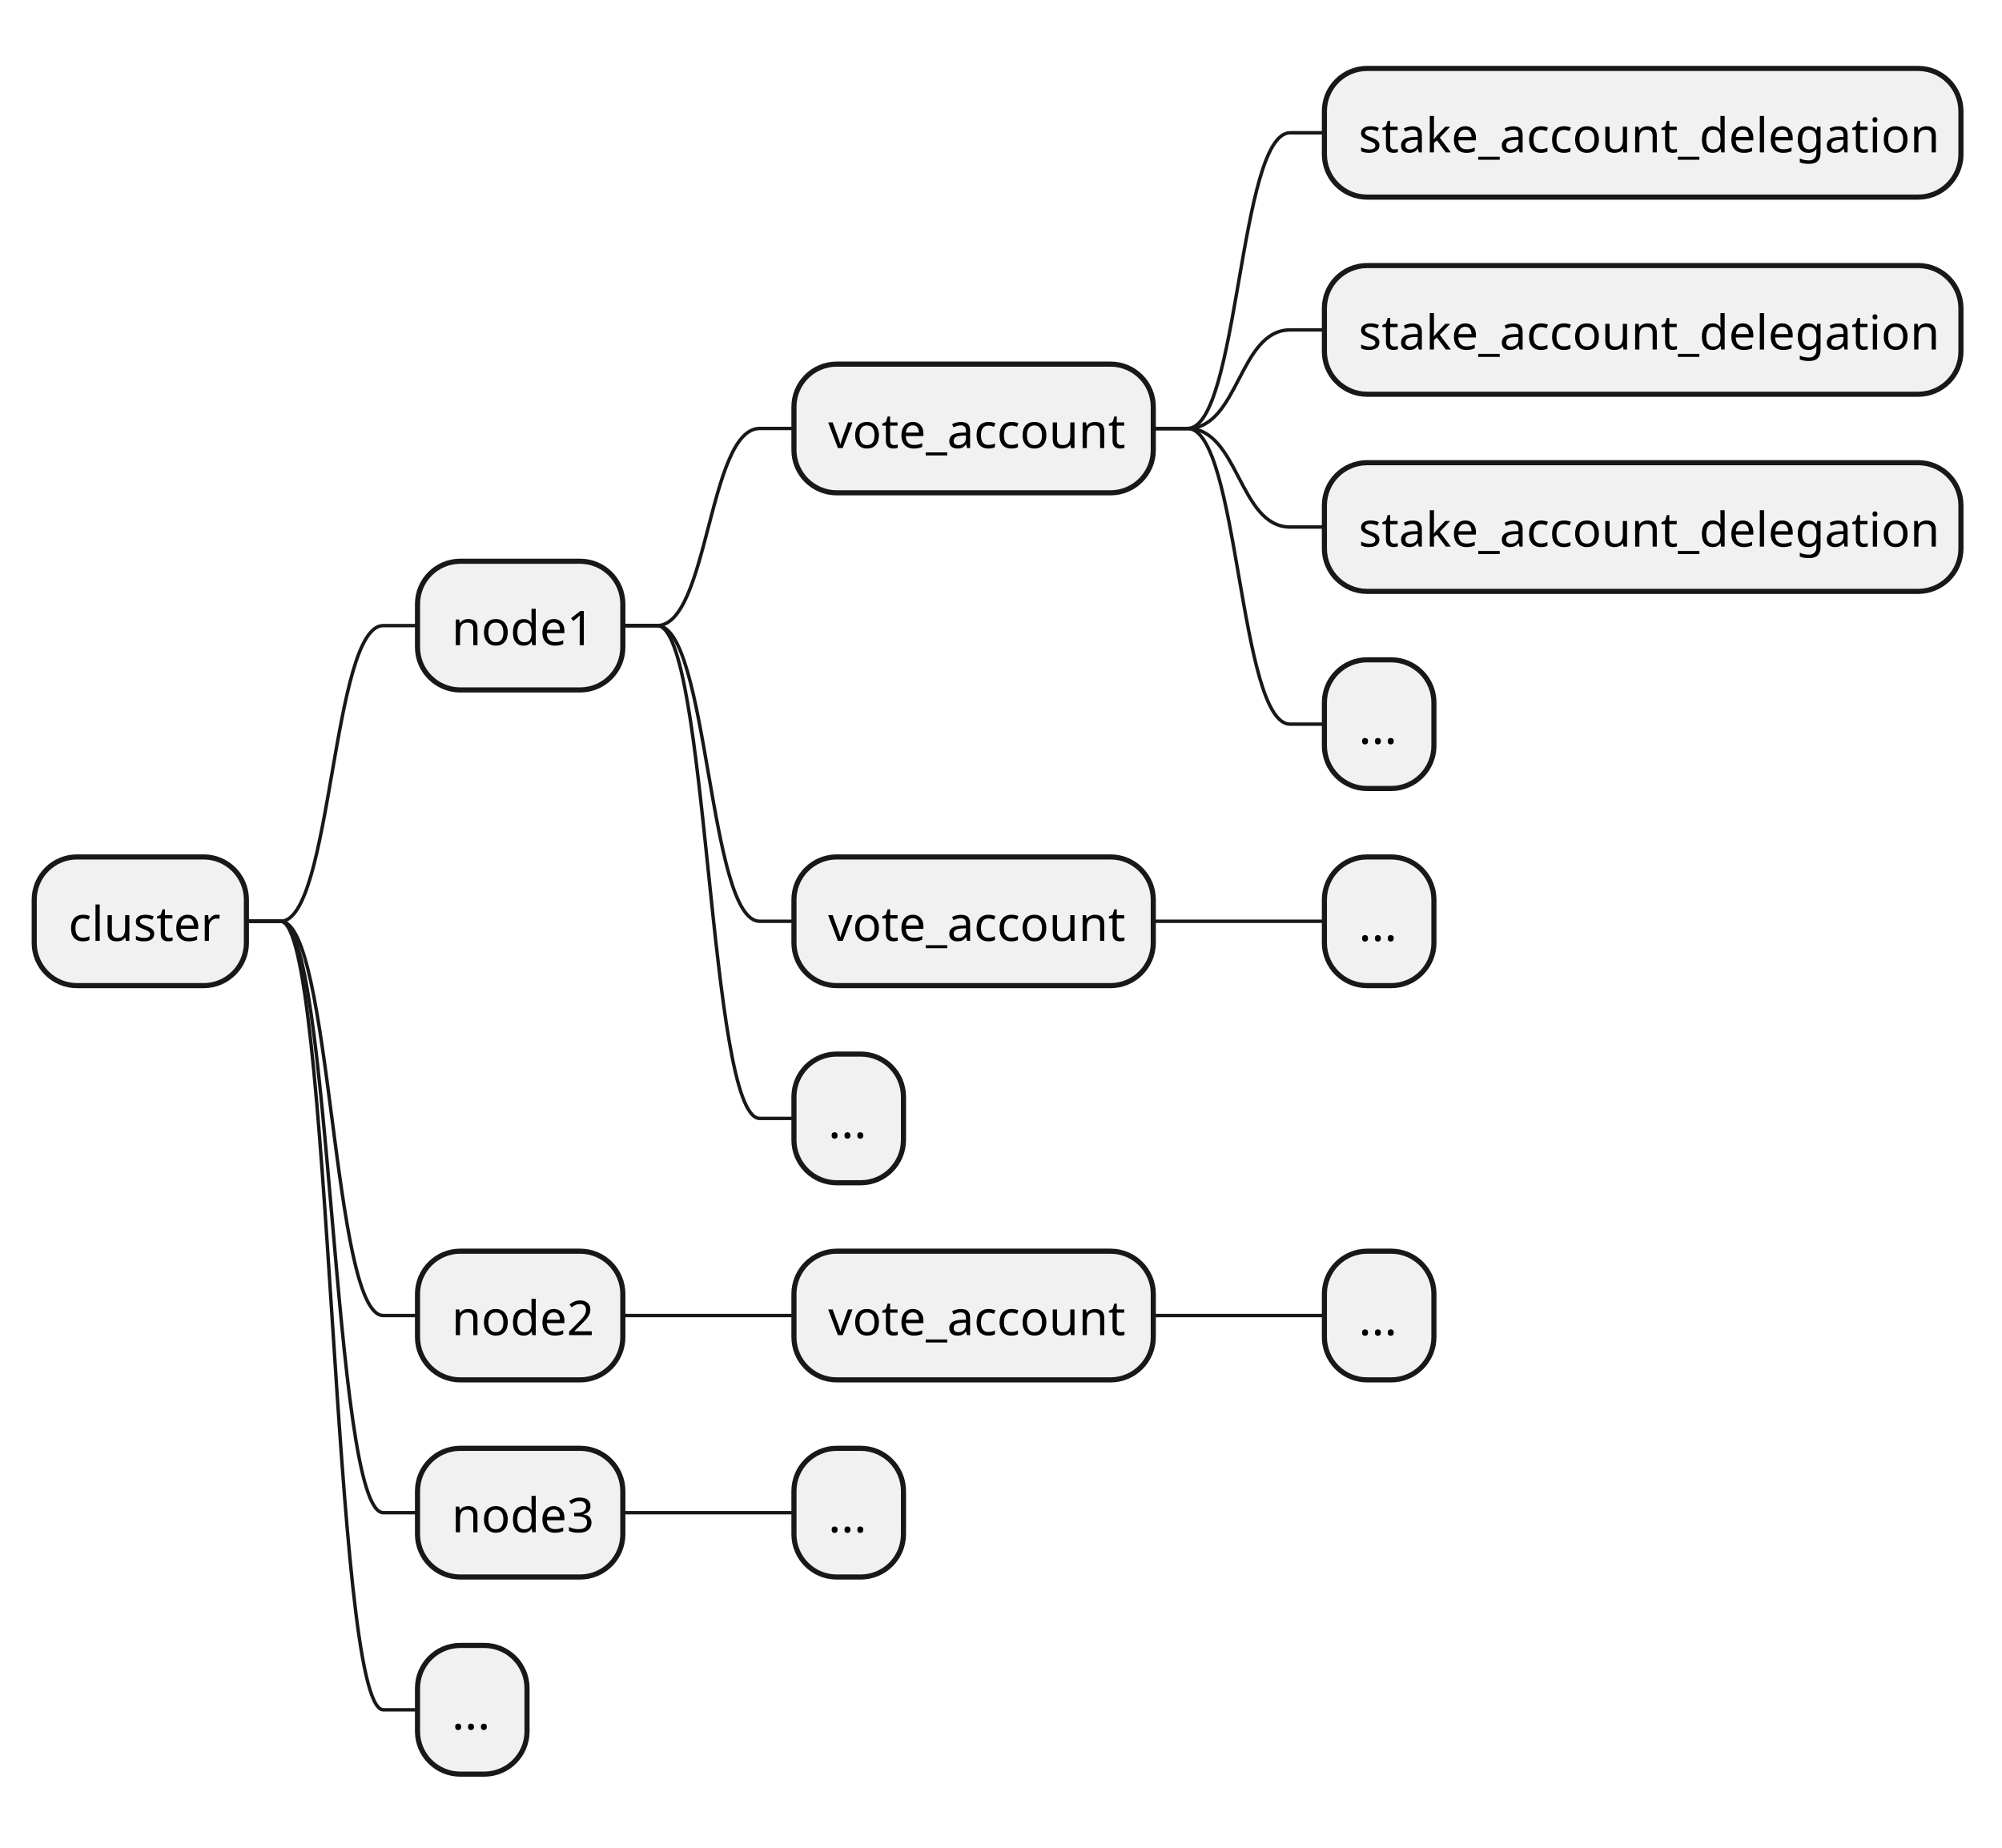
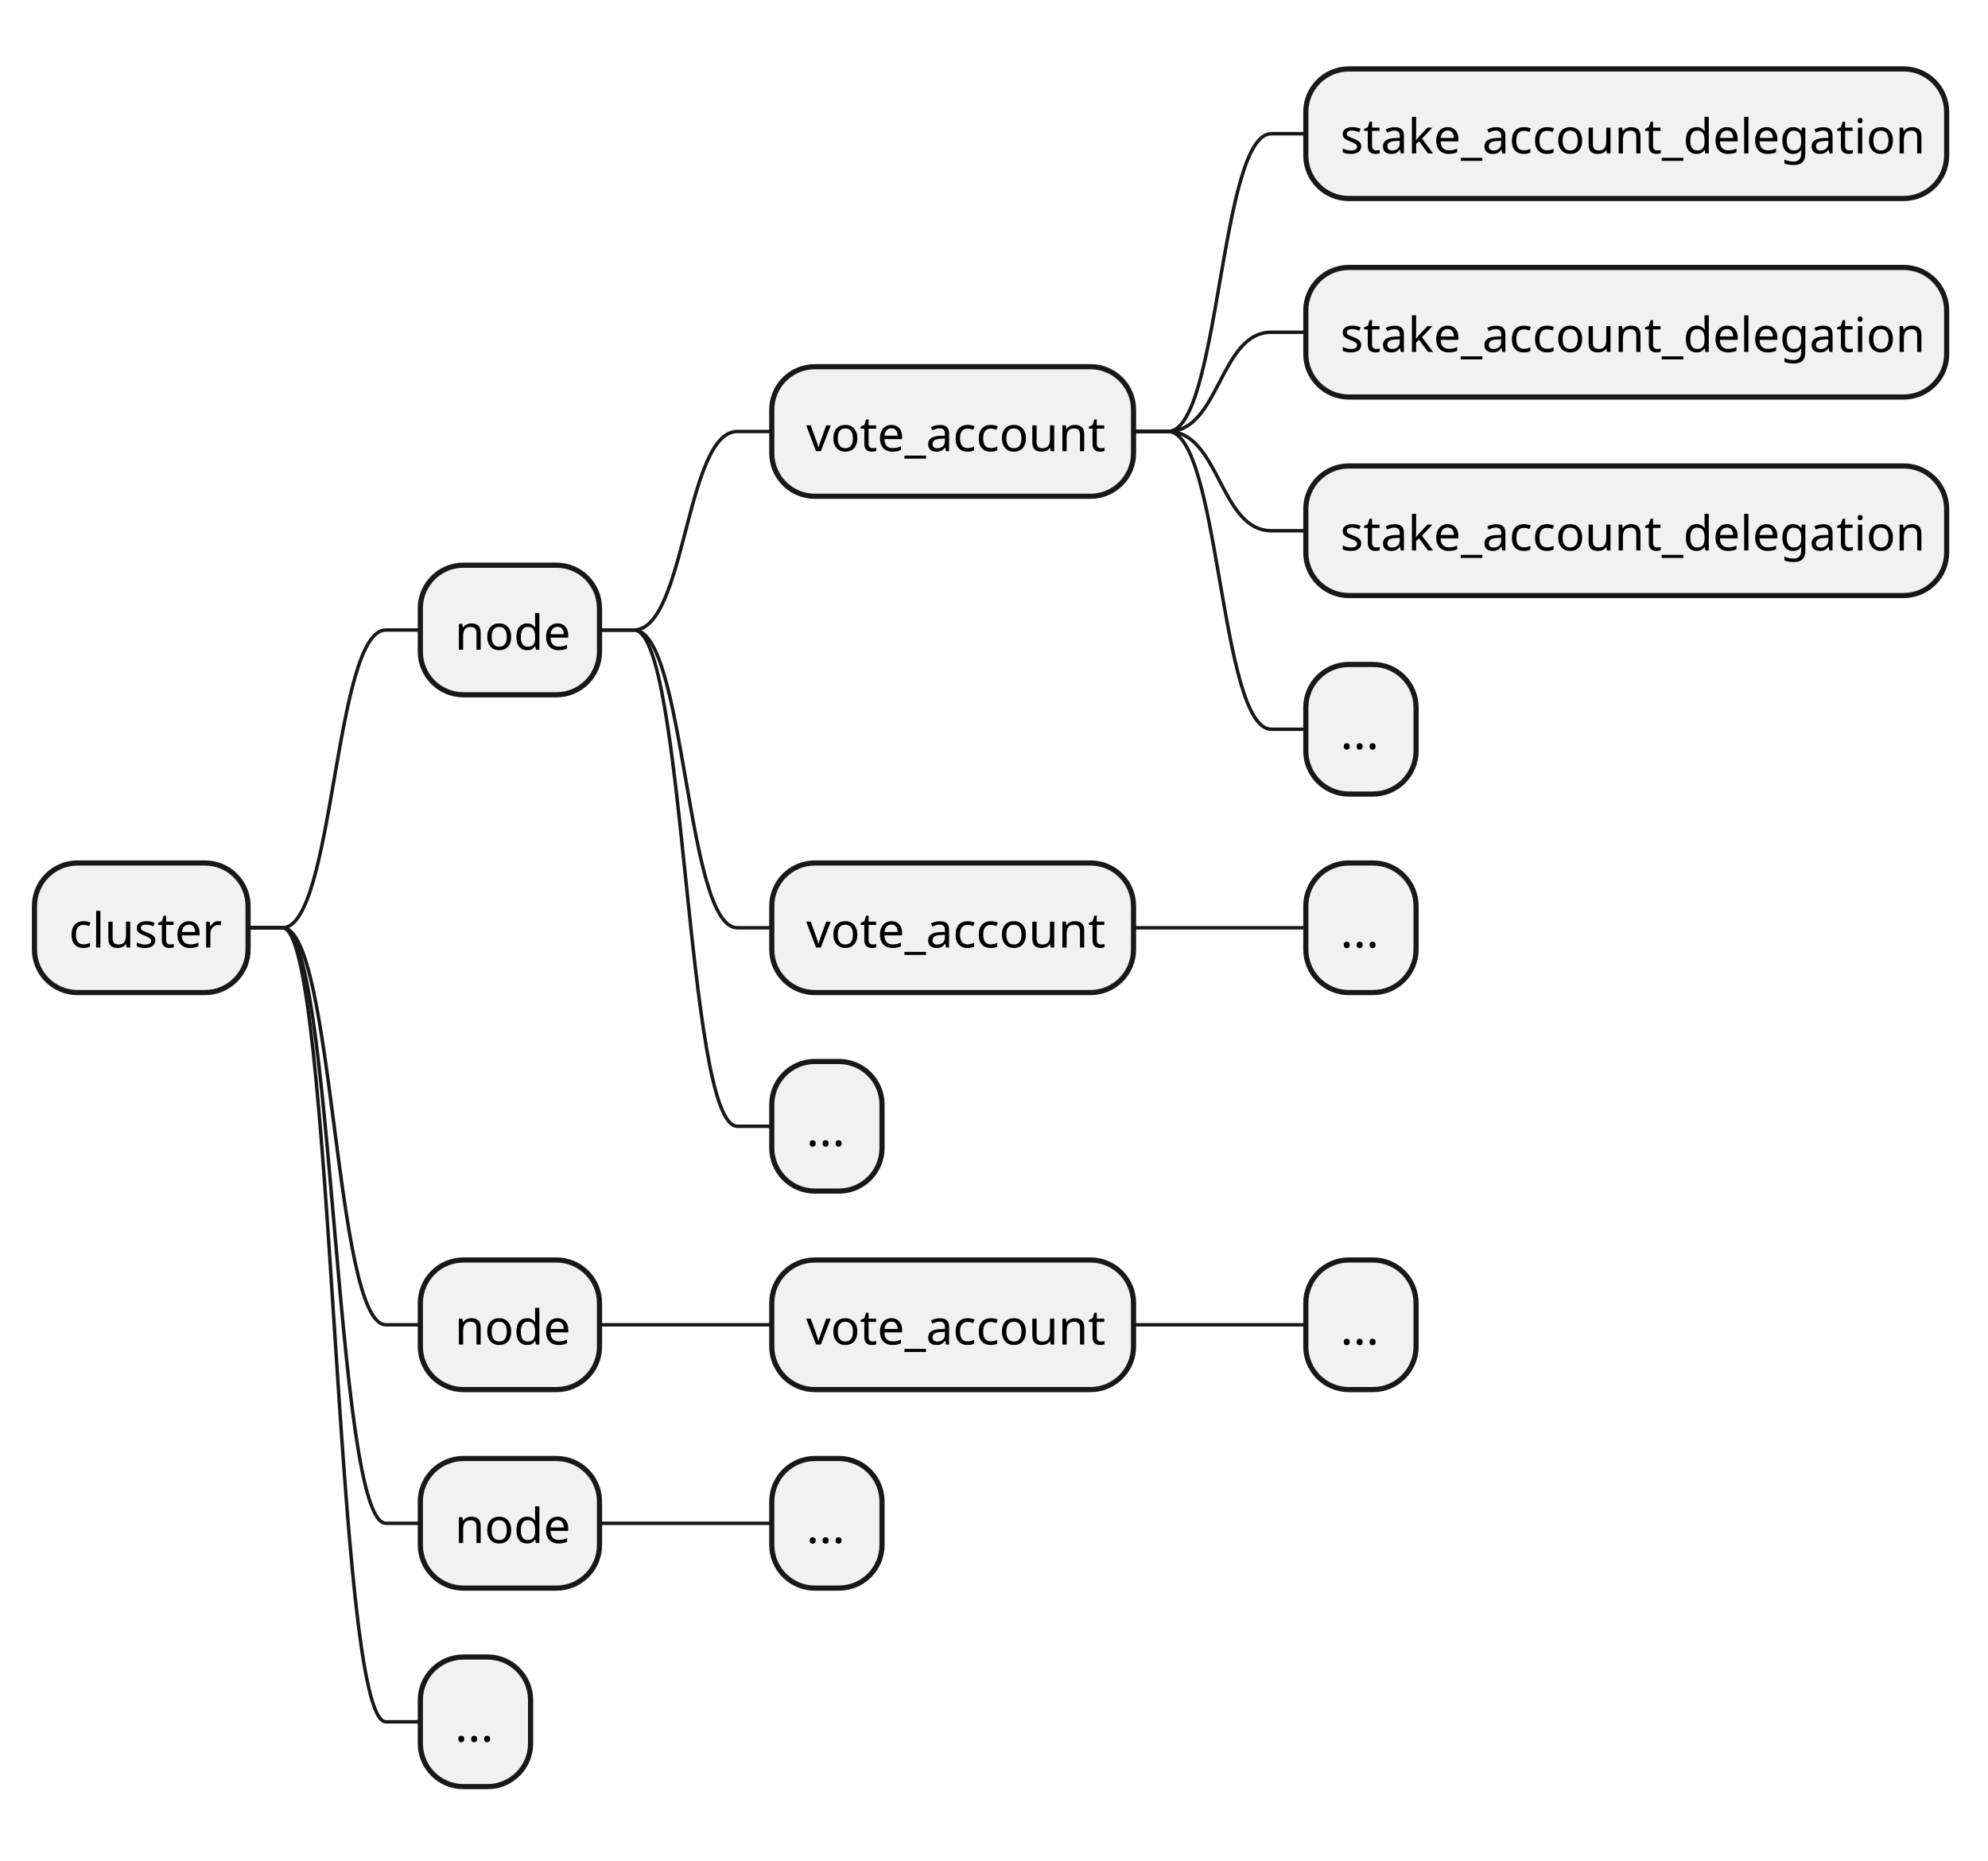
- <svg xmlns="http://www.w3.org/2000/svg" contentStyleType="text/css" height="540px" preserveAspectRatio="none" style="width:585px;height:540px;background:#FFFFFF;" version="1.1" viewBox="0 0 585 540" width="585px" zoomAndPan="magnify">
+ <svg xmlns="http://www.w3.org/2000/svg" contentStyleType="text/css" height="540px" preserveAspectRatio="none" style="width:577px;height:540px;background:#FFFFFF;" version="1.1" viewBox="0 0 577 540" width="577px" zoomAndPan="magnify">
  <defs />
  <g>
    <rect fill="#F1F1F1" height="37.609" rx="12.5" ry="12.5" style="stroke:#181818;stroke-width:1.5;" width="62" x="10" y="250.438" />
    <text fill="#000000" font-family="sans-serif" font-size="14" lengthAdjust="spacing" textLength="42" x="20" y="274.971">cluster</text>
-     <rect fill="#F1F1F1" height="37.609" rx="12.5" ry="12.5" style="stroke:#181818;stroke-width:1.5;" width="60" x="122" y="164.023" />
-     <text fill="#000000" font-family="sans-serif" font-size="14" lengthAdjust="spacing" textLength="40" x="132" y="188.557">node1</text>
-     <rect fill="#F1F1F1" height="37.609" rx="12.5" ry="12.5" style="stroke:#181818;stroke-width:1.5;" width="105" x="232" y="106.414" />
-     <text fill="#000000" font-family="sans-serif" font-size="14" lengthAdjust="spacing" textLength="85" x="242" y="130.947">vote_account</text>
-     <rect fill="#F1F1F1" height="37.609" rx="12.5" ry="12.5" style="stroke:#181818;stroke-width:1.5;" width="186" x="387" y="20" />
-     <text fill="#000000" font-family="sans-serif" font-size="14" lengthAdjust="spacing" textLength="166" x="397" y="44.533">stake_account_delegation</text>
-     <path d="M337,125.219 L347,125.219 C362,125.219 362,38.805 377,38.805 L387,38.805 " fill="none" style="stroke:#181818;stroke-width:1.0;" />
-     <rect fill="#F1F1F1" height="37.609" rx="12.5" ry="12.5" style="stroke:#181818;stroke-width:1.5;" width="186" x="387" y="77.609" />
-     <text fill="#000000" font-family="sans-serif" font-size="14" lengthAdjust="spacing" textLength="166" x="397" y="102.143">stake_account_delegation</text>
-     <path d="M337,125.219 L347,125.219 C362,125.219 362,96.414 377,96.414 L387,96.414 " fill="none" style="stroke:#181818;stroke-width:1.0;" />
-     <rect fill="#F1F1F1" height="37.609" rx="12.5" ry="12.5" style="stroke:#181818;stroke-width:1.5;" width="186" x="387" y="135.219" />
-     <text fill="#000000" font-family="sans-serif" font-size="14" lengthAdjust="spacing" textLength="166" x="397" y="159.752">stake_account_delegation</text>
-     <path d="M337,125.219 L347,125.219 C362,125.219 362,154.023 377,154.023 L387,154.023 " fill="none" style="stroke:#181818;stroke-width:1.0;" />
-     <rect fill="#F1F1F1" height="37.609" rx="12.5" ry="12.5" style="stroke:#181818;stroke-width:1.5;" width="32" x="387" y="192.828" />
-     <text fill="#000000" font-family="sans-serif" font-size="14" lengthAdjust="spacing" textLength="12" x="397" y="217.361">...</text>
-     <path d="M337,125.219 L347,125.219 C362,125.219 362,211.633 377,211.633 L387,211.633 " fill="none" style="stroke:#181818;stroke-width:1.0;" />
-     <path d="M182,182.828 L192,182.828 C207,182.828 207,125.219 222,125.219 L232,125.219 " fill="none" style="stroke:#181818;stroke-width:1.0;" />
-     <rect fill="#F1F1F1" height="37.609" rx="12.5" ry="12.5" style="stroke:#181818;stroke-width:1.5;" width="105" x="232" y="250.438" />
-     <text fill="#000000" font-family="sans-serif" font-size="14" lengthAdjust="spacing" textLength="85" x="242" y="274.971">vote_account</text>
-     <rect fill="#F1F1F1" height="37.609" rx="12.5" ry="12.5" style="stroke:#181818;stroke-width:1.5;" width="32" x="387" y="250.438" />
-     <text fill="#000000" font-family="sans-serif" font-size="14" lengthAdjust="spacing" textLength="12" x="397" y="274.971">...</text>
-     <path d="M337,269.242 L347,269.242 C362,269.242 362,269.242 377,269.242 L387,269.242 " fill="none" style="stroke:#181818;stroke-width:1.0;" />
-     <path d="M182,182.828 L192,182.828 C207,182.828 207,269.242 222,269.242 L232,269.242 " fill="none" style="stroke:#181818;stroke-width:1.0;" />
-     <rect fill="#F1F1F1" height="37.609" rx="12.5" ry="12.5" style="stroke:#181818;stroke-width:1.5;" width="32" x="232" y="308.047" />
-     <text fill="#000000" font-family="sans-serif" font-size="14" lengthAdjust="spacing" textLength="12" x="242" y="332.58">...</text>
-     <path d="M182,182.828 L192,182.828 C207,182.828 207,326.852 222,326.852 L232,326.852 " fill="none" style="stroke:#181818;stroke-width:1.0;" />
+     <rect fill="#F1F1F1" height="37.609" rx="12.5" ry="12.5" style="stroke:#181818;stroke-width:1.5;" width="52" x="122" y="164.023" />
+     <text fill="#000000" font-family="sans-serif" font-size="14" lengthAdjust="spacing" textLength="32" x="132" y="188.557">node</text>
+     <rect fill="#F1F1F1" height="37.609" rx="12.5" ry="12.5" style="stroke:#181818;stroke-width:1.5;" width="105" x="224" y="106.414" />
+     <text fill="#000000" font-family="sans-serif" font-size="14" lengthAdjust="spacing" textLength="85" x="234" y="130.947">vote_account</text>
+     <rect fill="#F1F1F1" height="37.609" rx="12.5" ry="12.5" style="stroke:#181818;stroke-width:1.5;" width="186" x="379" y="20" />
+     <text fill="#000000" font-family="sans-serif" font-size="14" lengthAdjust="spacing" textLength="166" x="389" y="44.533">stake_account_delegation</text>
+     <path d="M329,125.219 L339,125.219 C354,125.219 354,38.805 369,38.805 L379,38.805 " fill="none" style="stroke:#181818;stroke-width:1.0;" />
+     <rect fill="#F1F1F1" height="37.609" rx="12.5" ry="12.5" style="stroke:#181818;stroke-width:1.5;" width="186" x="379" y="77.609" />
+     <text fill="#000000" font-family="sans-serif" font-size="14" lengthAdjust="spacing" textLength="166" x="389" y="102.143">stake_account_delegation</text>
+     <path d="M329,125.219 L339,125.219 C354,125.219 354,96.414 369,96.414 L379,96.414 " fill="none" style="stroke:#181818;stroke-width:1.0;" />
+     <rect fill="#F1F1F1" height="37.609" rx="12.5" ry="12.5" style="stroke:#181818;stroke-width:1.5;" width="186" x="379" y="135.219" />
+     <text fill="#000000" font-family="sans-serif" font-size="14" lengthAdjust="spacing" textLength="166" x="389" y="159.752">stake_account_delegation</text>
+     <path d="M329,125.219 L339,125.219 C354,125.219 354,154.023 369,154.023 L379,154.023 " fill="none" style="stroke:#181818;stroke-width:1.0;" />
+     <rect fill="#F1F1F1" height="37.609" rx="12.5" ry="12.5" style="stroke:#181818;stroke-width:1.5;" width="32" x="379" y="192.828" />
+     <text fill="#000000" font-family="sans-serif" font-size="14" lengthAdjust="spacing" textLength="12" x="389" y="217.361">...</text>
+     <path d="M329,125.219 L339,125.219 C354,125.219 354,211.633 369,211.633 L379,211.633 " fill="none" style="stroke:#181818;stroke-width:1.0;" />
+     <path d="M174,182.828 L184,182.828 C199,182.828 199,125.219 214,125.219 L224,125.219 " fill="none" style="stroke:#181818;stroke-width:1.0;" />
+     <rect fill="#F1F1F1" height="37.609" rx="12.5" ry="12.5" style="stroke:#181818;stroke-width:1.5;" width="105" x="224" y="250.438" />
+     <text fill="#000000" font-family="sans-serif" font-size="14" lengthAdjust="spacing" textLength="85" x="234" y="274.971">vote_account</text>
+     <rect fill="#F1F1F1" height="37.609" rx="12.5" ry="12.5" style="stroke:#181818;stroke-width:1.5;" width="32" x="379" y="250.438" />
+     <text fill="#000000" font-family="sans-serif" font-size="14" lengthAdjust="spacing" textLength="12" x="389" y="274.971">...</text>
+     <path d="M329,269.242 L339,269.242 C354,269.242 354,269.242 369,269.242 L379,269.242 " fill="none" style="stroke:#181818;stroke-width:1.0;" />
+     <path d="M174,182.828 L184,182.828 C199,182.828 199,269.242 214,269.242 L224,269.242 " fill="none" style="stroke:#181818;stroke-width:1.0;" />
+     <rect fill="#F1F1F1" height="37.609" rx="12.5" ry="12.5" style="stroke:#181818;stroke-width:1.5;" width="32" x="224" y="308.047" />
+     <text fill="#000000" font-family="sans-serif" font-size="14" lengthAdjust="spacing" textLength="12" x="234" y="332.58">...</text>
+     <path d="M174,182.828 L184,182.828 C199,182.828 199,326.852 214,326.852 L224,326.852 " fill="none" style="stroke:#181818;stroke-width:1.0;" />
    <path d="M72,269.242 L82,269.242 C97,269.242 97,182.828 112,182.828 L122,182.828 " fill="none" style="stroke:#181818;stroke-width:1.0;" />
-     <rect fill="#F1F1F1" height="37.609" rx="12.5" ry="12.5" style="stroke:#181818;stroke-width:1.5;" width="60" x="122" y="365.656" />
-     <text fill="#000000" font-family="sans-serif" font-size="14" lengthAdjust="spacing" textLength="40" x="132" y="390.19">node2</text>
-     <rect fill="#F1F1F1" height="37.609" rx="12.5" ry="12.5" style="stroke:#181818;stroke-width:1.5;" width="105" x="232" y="365.656" />
-     <text fill="#000000" font-family="sans-serif" font-size="14" lengthAdjust="spacing" textLength="85" x="242" y="390.19">vote_account</text>
-     <rect fill="#F1F1F1" height="37.609" rx="12.5" ry="12.5" style="stroke:#181818;stroke-width:1.5;" width="32" x="387" y="365.656" />
-     <text fill="#000000" font-family="sans-serif" font-size="14" lengthAdjust="spacing" textLength="12" x="397" y="390.19">...</text>
-     <path d="M337,384.461 L347,384.461 C362,384.461 362,384.461 377,384.461 L387,384.461 " fill="none" style="stroke:#181818;stroke-width:1.0;" />
-     <path d="M182,384.461 L192,384.461 C207,384.461 207,384.461 222,384.461 L232,384.461 " fill="none" style="stroke:#181818;stroke-width:1.0;" />
+     <rect fill="#F1F1F1" height="37.609" rx="12.5" ry="12.5" style="stroke:#181818;stroke-width:1.5;" width="52" x="122" y="365.656" />
+     <text fill="#000000" font-family="sans-serif" font-size="14" lengthAdjust="spacing" textLength="32" x="132" y="390.19">node</text>
+     <rect fill="#F1F1F1" height="37.609" rx="12.5" ry="12.5" style="stroke:#181818;stroke-width:1.5;" width="105" x="224" y="365.656" />
+     <text fill="#000000" font-family="sans-serif" font-size="14" lengthAdjust="spacing" textLength="85" x="234" y="390.19">vote_account</text>
+     <rect fill="#F1F1F1" height="37.609" rx="12.5" ry="12.5" style="stroke:#181818;stroke-width:1.5;" width="32" x="379" y="365.656" />
+     <text fill="#000000" font-family="sans-serif" font-size="14" lengthAdjust="spacing" textLength="12" x="389" y="390.19">...</text>
+     <path d="M329,384.461 L339,384.461 C354,384.461 354,384.461 369,384.461 L379,384.461 " fill="none" style="stroke:#181818;stroke-width:1.0;" />
+     <path d="M174,384.461 L184,384.461 C199,384.461 199,384.461 214,384.461 L224,384.461 " fill="none" style="stroke:#181818;stroke-width:1.0;" />
    <path d="M72,269.242 L82,269.242 C97,269.242 97,384.461 112,384.461 L122,384.461 " fill="none" style="stroke:#181818;stroke-width:1.0;" />
-     <rect fill="#F1F1F1" height="37.609" rx="12.5" ry="12.5" style="stroke:#181818;stroke-width:1.5;" width="60" x="122" y="423.266" />
-     <text fill="#000000" font-family="sans-serif" font-size="14" lengthAdjust="spacing" textLength="40" x="132" y="447.799">node3</text>
-     <rect fill="#F1F1F1" height="37.609" rx="12.5" ry="12.5" style="stroke:#181818;stroke-width:1.5;" width="32" x="232" y="423.266" />
-     <text fill="#000000" font-family="sans-serif" font-size="14" lengthAdjust="spacing" textLength="12" x="242" y="447.799">...</text>
-     <path d="M182,442.07 L192,442.07 C207,442.07 207,442.07 222,442.07 L232,442.07 " fill="none" style="stroke:#181818;stroke-width:1.0;" />
+     <rect fill="#F1F1F1" height="37.609" rx="12.5" ry="12.5" style="stroke:#181818;stroke-width:1.5;" width="52" x="122" y="423.266" />
+     <text fill="#000000" font-family="sans-serif" font-size="14" lengthAdjust="spacing" textLength="32" x="132" y="447.799">node</text>
+     <rect fill="#F1F1F1" height="37.609" rx="12.5" ry="12.5" style="stroke:#181818;stroke-width:1.5;" width="32" x="224" y="423.266" />
+     <text fill="#000000" font-family="sans-serif" font-size="14" lengthAdjust="spacing" textLength="12" x="234" y="447.799">...</text>
+     <path d="M174,442.07 L184,442.07 C199,442.07 199,442.07 214,442.07 L224,442.07 " fill="none" style="stroke:#181818;stroke-width:1.0;" />
    <path d="M72,269.242 L82,269.242 C97,269.242 97,442.07 112,442.07 L122,442.07 " fill="none" style="stroke:#181818;stroke-width:1.0;" />
    <rect fill="#F1F1F1" height="37.609" rx="12.5" ry="12.5" style="stroke:#181818;stroke-width:1.5;" width="32" x="122" y="480.875" />
    <text fill="#000000" font-family="sans-serif" font-size="14" lengthAdjust="spacing" textLength="12" x="132" y="505.408">...</text>
    <path d="M72,269.242 L82,269.242 C97,269.242 97,499.68 112,499.68 L122,499.68 " fill="none" style="stroke:#181818;stroke-width:1.0;" />
  </g>
</svg>
